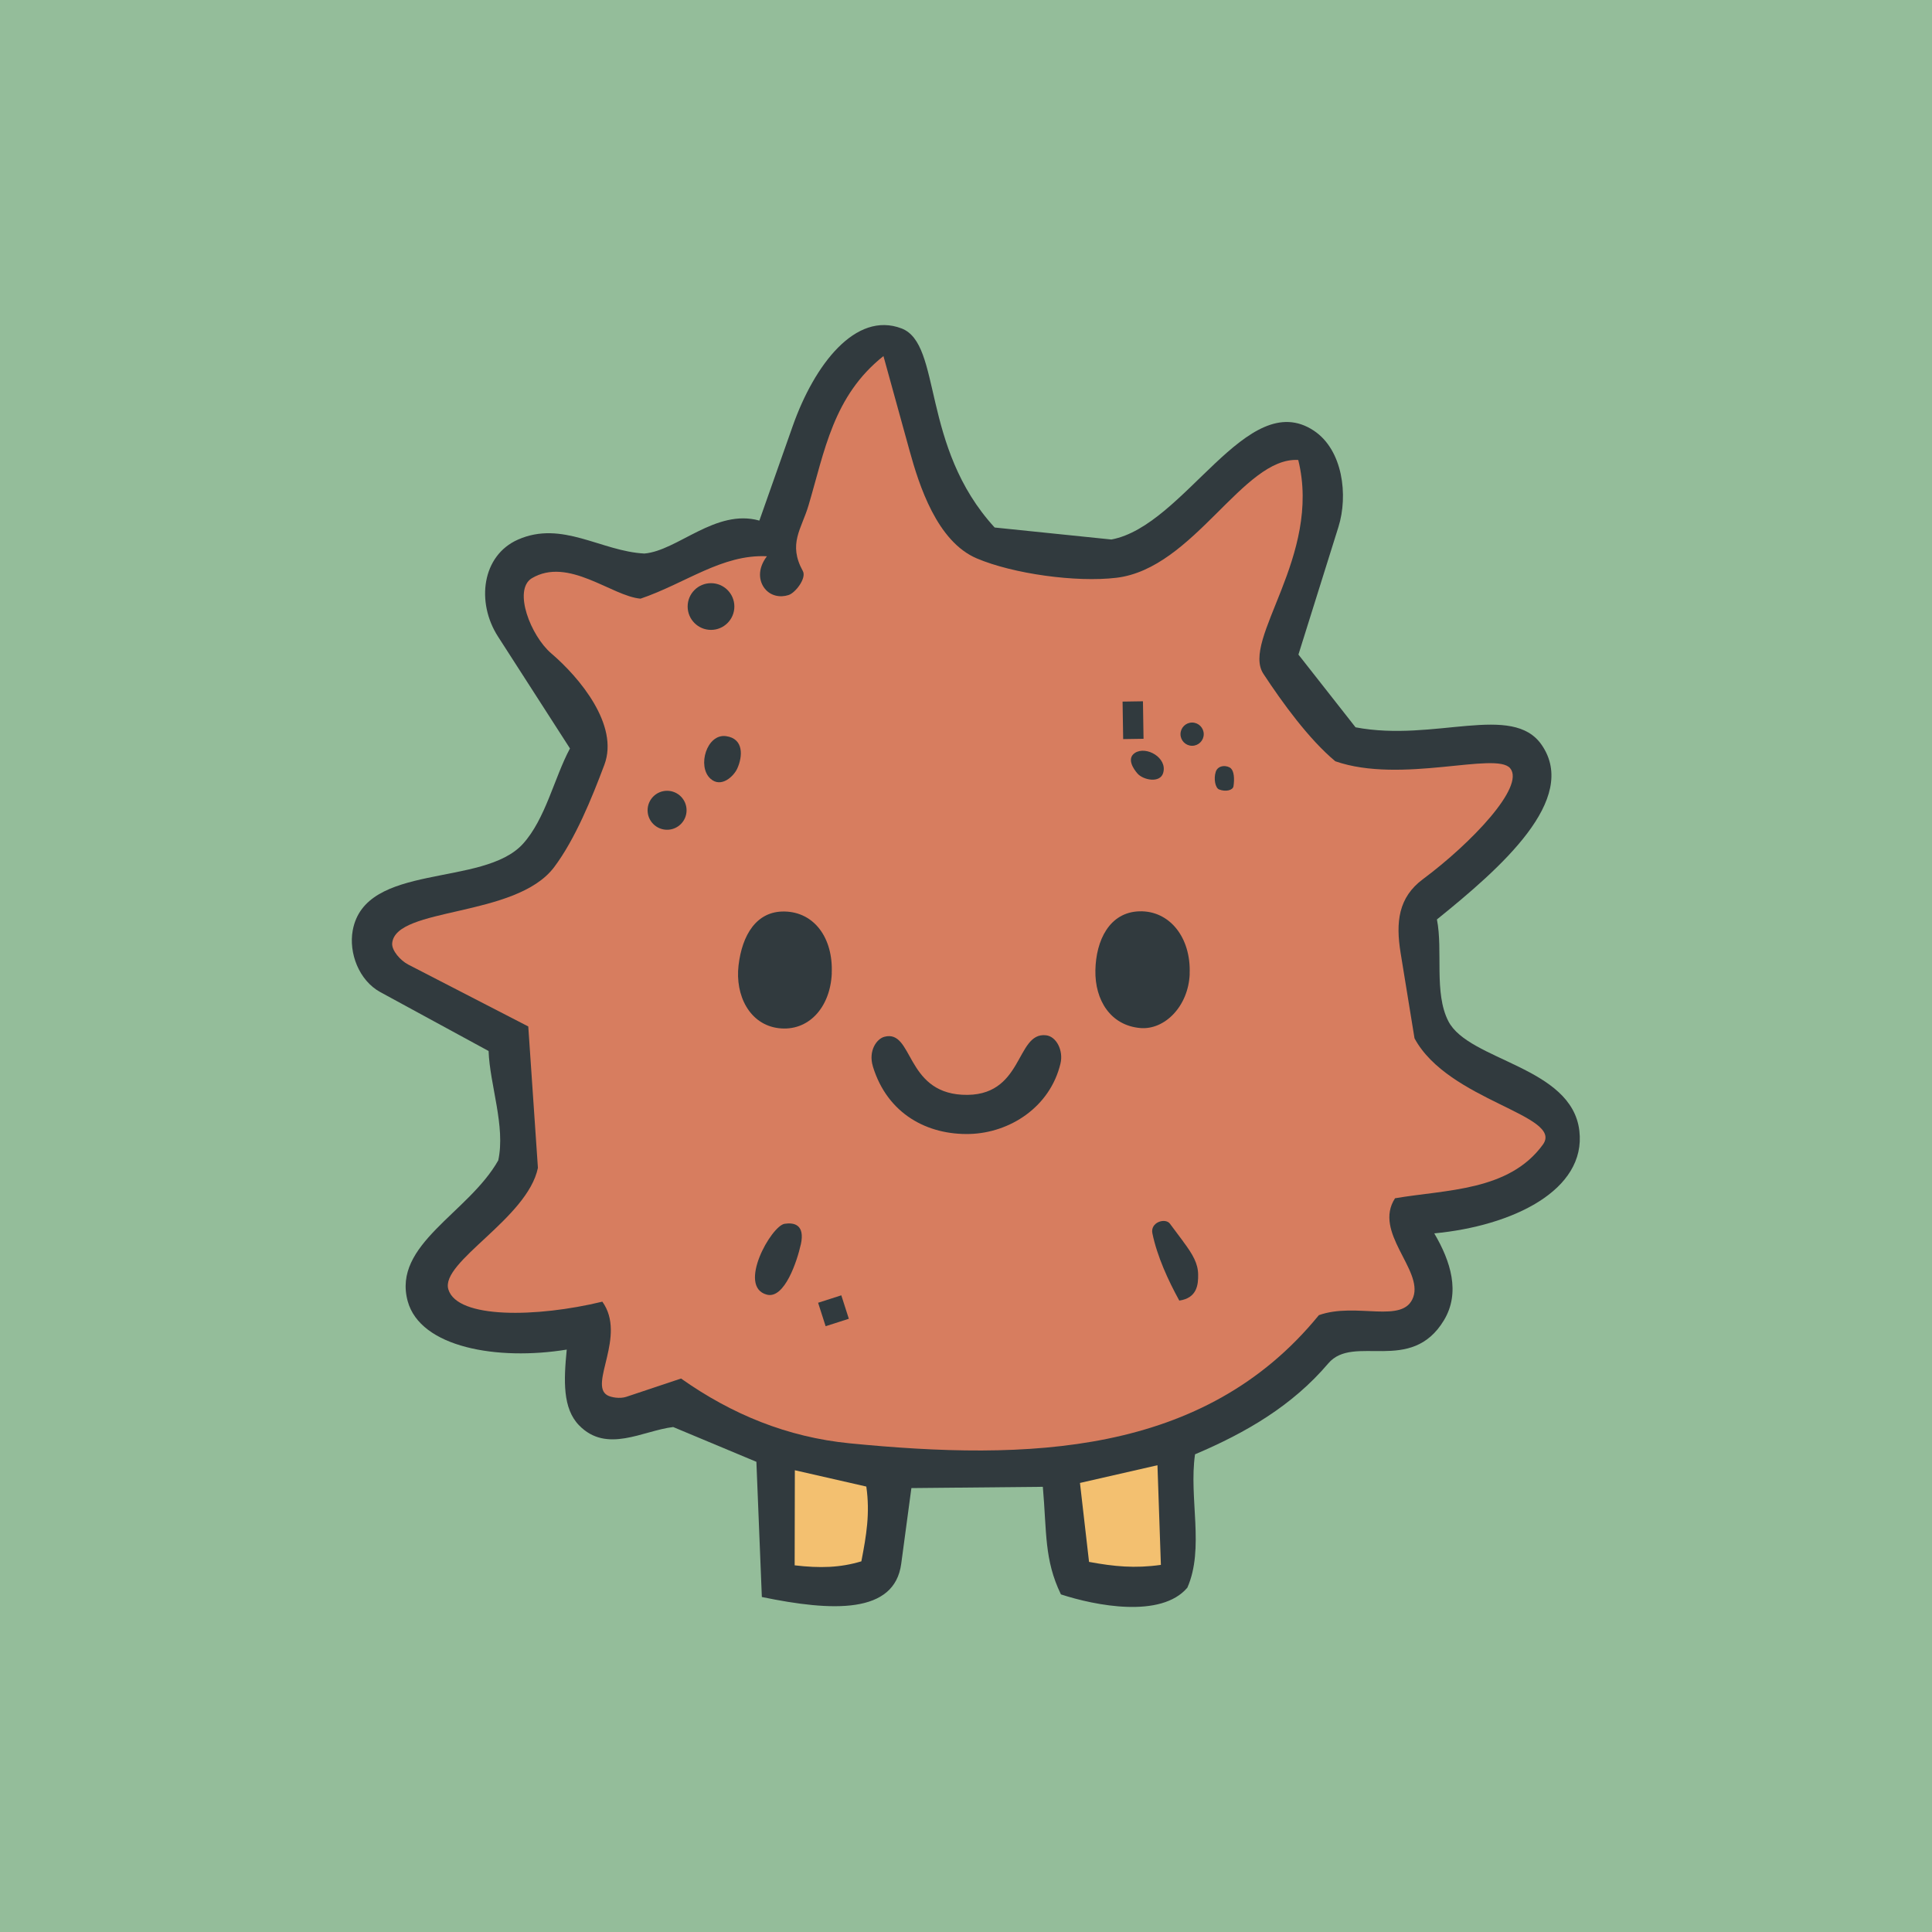
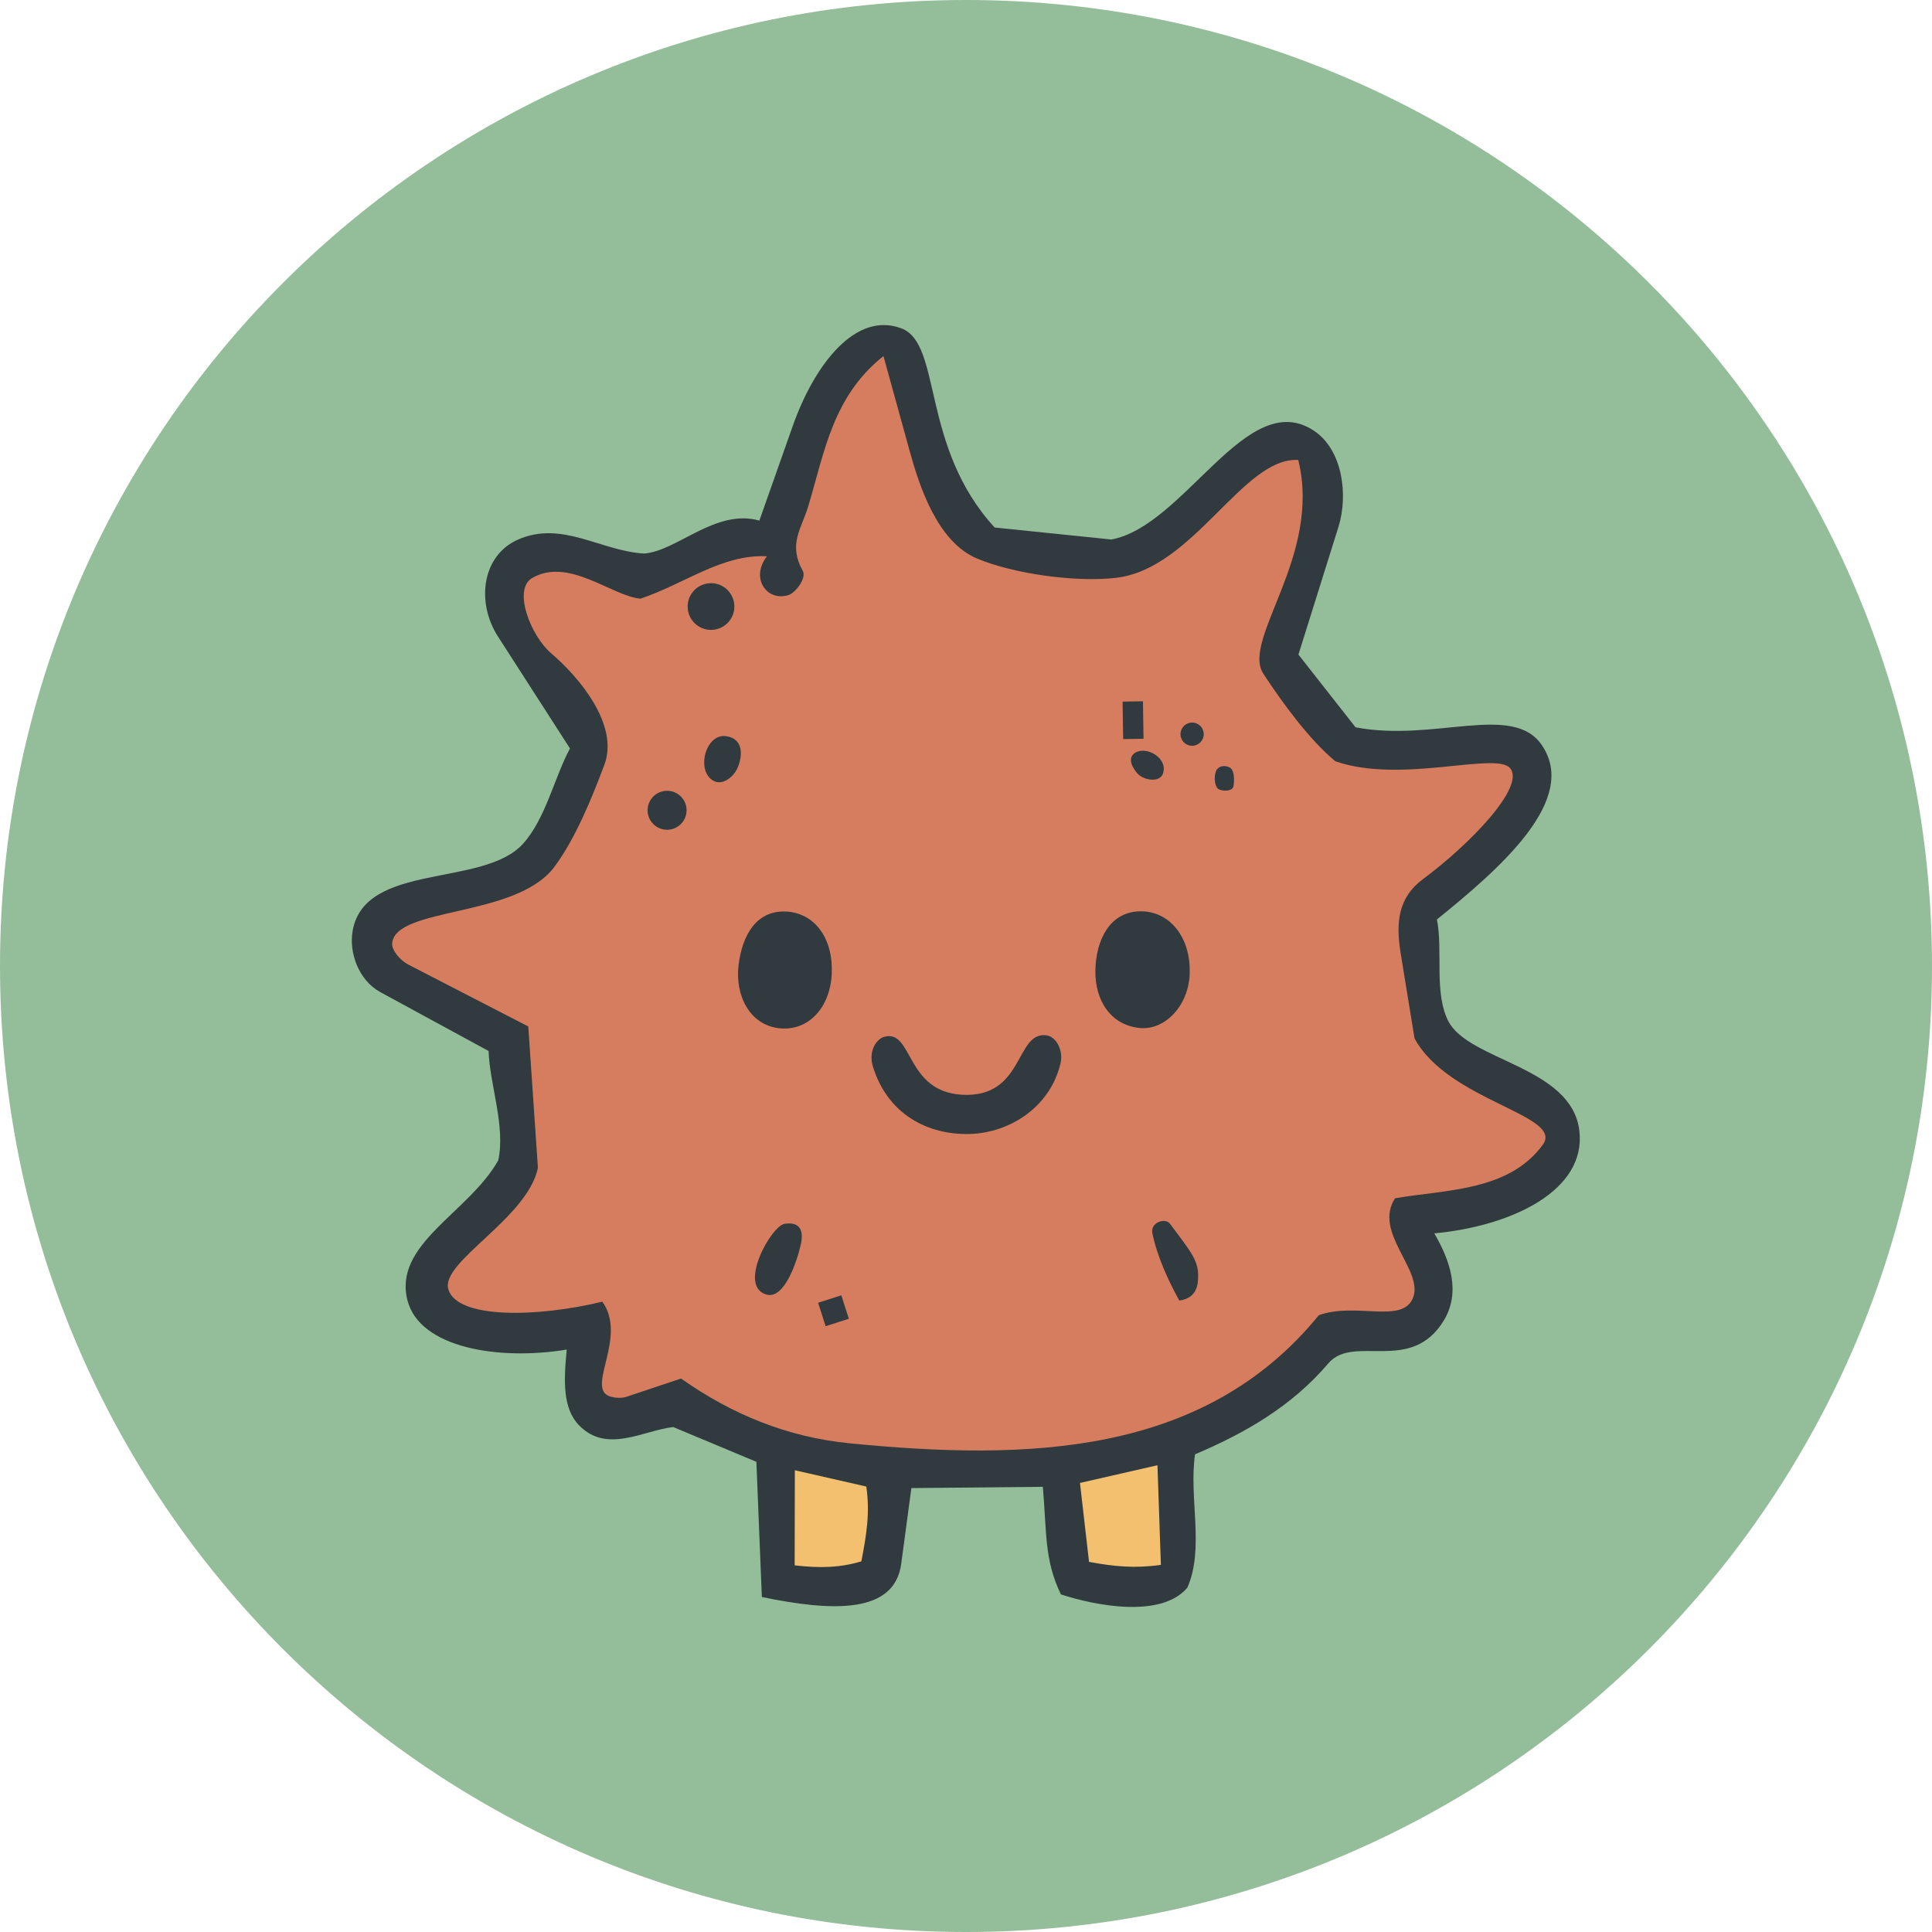
<svg xmlns="http://www.w3.org/2000/svg" id="Layer_2" viewBox="0 0 304.39 304.39">
  <defs>
    <style>.cls-1{fill:#94bd9a;}.cls-2{fill:#313a3e;}.cls-3{fill:#f3c070;}.cls-4{fill:#d77d5f;}</style>
  </defs>
  <g id="Layer_1-2">
-     <rect class="cls-1" width="304.39" height="304.39" />
+     <circle class="cls-1" cx="152.195" cy="152.195" r="152.195" />
    <path class="cls-2" d="M164.31,234.25l-20.72.2-1.6,11.92c-1.06,7.94-10.82,7.55-21.96,5.24l-.86-21.3-13.11-5.48c-4.82.58-10.46,4.22-14.83-.27-2.59-2.67-2.42-7.01-1.94-11.93-10.91,1.78-23.08-.33-25.06-7.64-2.43-8.95,9.58-13.86,14.27-22.17,1.17-5.35-1.34-11.93-1.52-17.23l-17.04-9.27c-3.41-1.85-5.01-6.21-4.37-9.72,1.97-10.79,20.55-6.75,26.81-13.64,3.57-3.92,4.95-10.44,7.42-15.04l-11.34-17.63c-3.48-5.41-2.53-12.78,3.16-15.28,6.96-3.06,13.09,1.85,19.9,2.2,5.24-.44,11.24-7.12,18.12-5.19l5.26-14.91c3.41-9.66,9.9-18.12,17.13-15.37,6.43,2.45,2.97,18.61,14.68,31.37l18.39,1.89c11.6-2.16,21.35-24.11,31.88-17.16,4.6,3.04,5.45,10.22,3.89,15.19l-6.3,20.1,9,11.46c12.45,2.37,24.72-3.92,29.33,2.78,5.9,8.57-6.45,19.37-16.51,27.49.98,4.94-.49,11.57,1.8,16.03,3.22,6.27,19.44,7.12,20.64,17.26,1.12,9.39-10.56,15.01-22.86,16.17,2.59,4.39,4.15,9.33,1.53,13.68-5.17,8.6-14.24,2.11-18.22,6.8-5.7,6.7-12.97,10.92-21,14.33-1,6.88,1.52,14.8-1.21,21.01-4.13,4.87-14.47,2.84-19.92,1.06-2.65-5.48-2.22-9.78-2.85-16.96Z" />
    <path class="cls-3" d="M182.9,246.55c-4.12.58-7.36.26-11.32-.47l-1.43-12.44,12.21-2.79.54,15.7Z" />
    <path class="cls-3" d="M135.71,245.99c-3.34,1.01-6.54,1.1-10.51.63l.03-14.98,11.26,2.57c.6,4.21.02,7.64-.78,11.78Z" />
    <path class="cls-4" d="M207.77,207.23c-18.12,22.21-45.91,22.91-73.88,20.17-9.86-.97-18.62-4.58-26.59-10.21l-8.62,2.88c-1.01.34-2.42.09-2.99-.24-2.98-1.7,3.08-9.35-.79-14.75-10.31,2.5-22.85,2.73-24.26-1.93-1.31-4.34,12.46-11.16,14.11-19.15l-1.52-22.28-18.91-9.75c-1.24-.64-2.63-2.23-2.53-3.36.52-5.76,19.48-3.98,25.51-11.98,3.32-4.41,5.95-10.89,7.92-16.14,2.35-6.25-3.92-13.75-8.37-17.55-3.22-2.75-6.04-9.95-3.09-11.82,5.78-3.46,12.61,2.81,17.16,3.2,7.11-2.42,12.84-7.02,19.91-6.68-1.57,2.07-1.22,3.99-.34,5.09.93,1.17,2.43,1.45,3.75,1.02,1.09-.35,2.86-2.67,2.25-3.78-2.37-4.29-.21-6.62.89-10.33,2.54-8.55,3.89-17.26,11.81-23.54l4.11,14.89c1.5,5.45,4.32,14.33,10.6,16.99,5.7,2.42,15.61,3.81,21.99,3.05,12.22-1.46,19.97-19.07,28.65-18.56,3.76,15.15-9.04,28.29-5.49,33.69,3,4.57,7.18,10.32,11.33,13.78,10.41,3.62,25.32-1.58,27.55,1.1,2.4,2.89-6.22,11.88-13.74,17.47-3.88,2.88-4.31,6.77-3.52,11.63l2.19,13.45c5.33,9.9,23.6,12.09,20.22,16.75-5.34,7.35-15.26,7.07-23.29,8.45-3.48,5.35,4.43,11.25,2.87,15.58s-8.97.72-14.88,2.84Z" />
    <path class="cls-2" d="M137.52,167.99c-.73-2.41.58-4.33,1.84-4.65,4.51-1.16,3.26,8.64,12.22,9.14,9.78.54,8.36-9.92,13.22-9.37,1.64.18,2.77,2.41,2.28,4.45-1.64,6.87-7.98,10.92-14.29,11.1-6.62.18-12.97-3.11-15.27-10.65Z" />
    <path class="cls-2" d="M131.05,153.34c-.23,5.42-3.71,9.22-8.38,8.65-4.56-.56-6.87-5.14-6.31-9.9s2.81-8.56,7.23-8.48c4.71.08,7.69,4.19,7.45,9.73Z" />
    <path class="cls-2" d="M187.44,153.45c-.21,5.12-3.96,8.84-7.77,8.52-4.7-.4-7.18-4.39-7.09-9.1s2.21-9.15,6.93-9.29,8.16,4.08,7.92,9.87Z" />
    <path class="cls-2" d="M126.16,196.09c-.56,2.54-2.55,8.64-5.36,7.88-4.67-1.26.7-10.83,2.82-11.16,1.44-.22,3.25.08,2.55,3.27Z" />
    <path class="cls-2" d="M186.43,195.63c1.51,2.02,2.32,3.44,2.34,5.18.02,1.55-.14,3.69-2.97,4.1-1.74-3.16-3.49-6.96-4.24-10.6-.36-1.74,2.03-2.49,2.76-1.52l2.12,2.84Z" />
    <circle class="cls-2" cx="112.02" cy="95.56" r="3.68" />
    <path class="cls-2" d="M111.92,122.67c-2.12-1.95-.56-7.1,2.46-6.69,2.85.39,2.63,3.22,1.78,5.1-.55,1.22-2.55,3.14-4.24,1.59Z" />
    <circle class="cls-2" cx="105.1" cy="127.66" r="3.07" />
    <rect class="cls-2" x="176.91" y="110.51" width="3.21" height="5.91" transform="translate(-1.76 2.82) rotate(-.9)" />
    <path class="cls-2" d="M183.26,121.78c-.49,1.66-3.15,1.12-4.05.09-.64-.73-1.73-2.36-.41-3.24,1.77-1.17,5.17.76,4.46,3.14Z" />
    <rect class="cls-2" x="129.41" y="204.56" width="3.84" height="3.88" transform="translate(-56.8 49.98) rotate(-17.78)" />
    <circle class="cls-2" cx="187.82" cy="115.67" r="1.83" />
    <path class="cls-2" d="M191.54,121.61c.37-1.14,1.83-1.07,2.39-.55.48.45.59,1.58.41,2.81-.1.65-1.24.92-2.27.51-.6-.24-.88-1.68-.53-2.77Z" />
  </g>
</svg>
